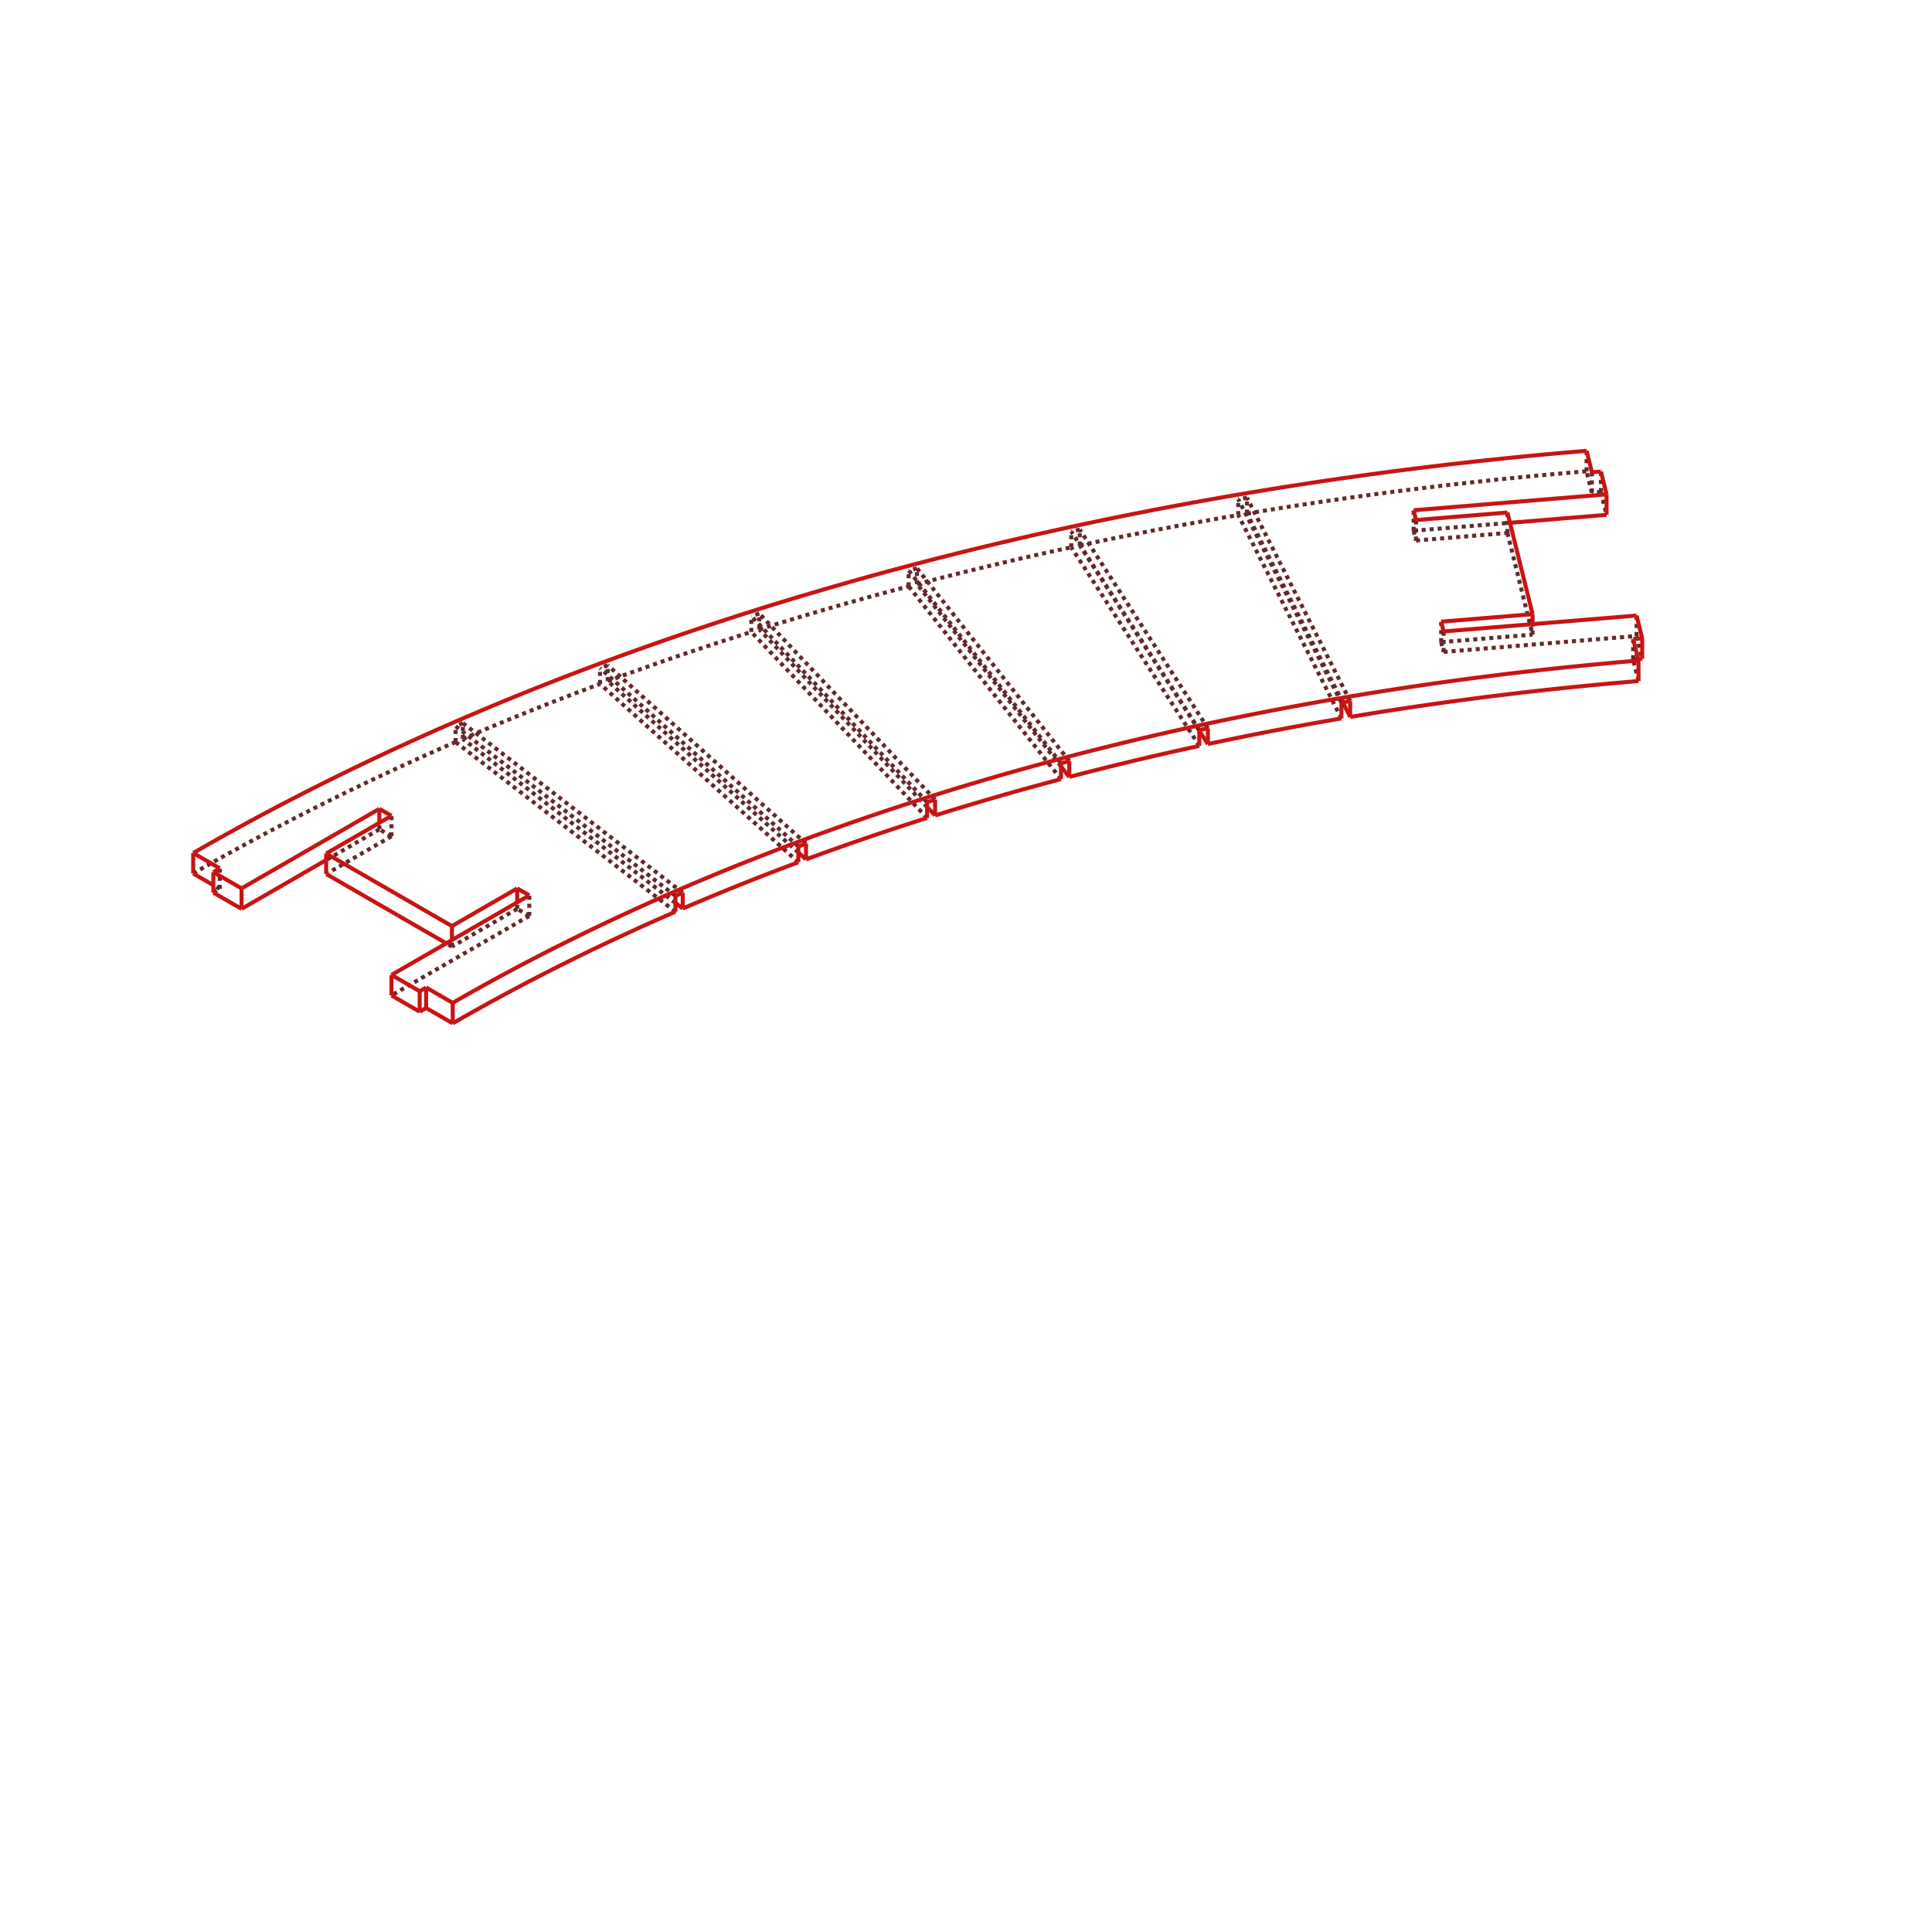
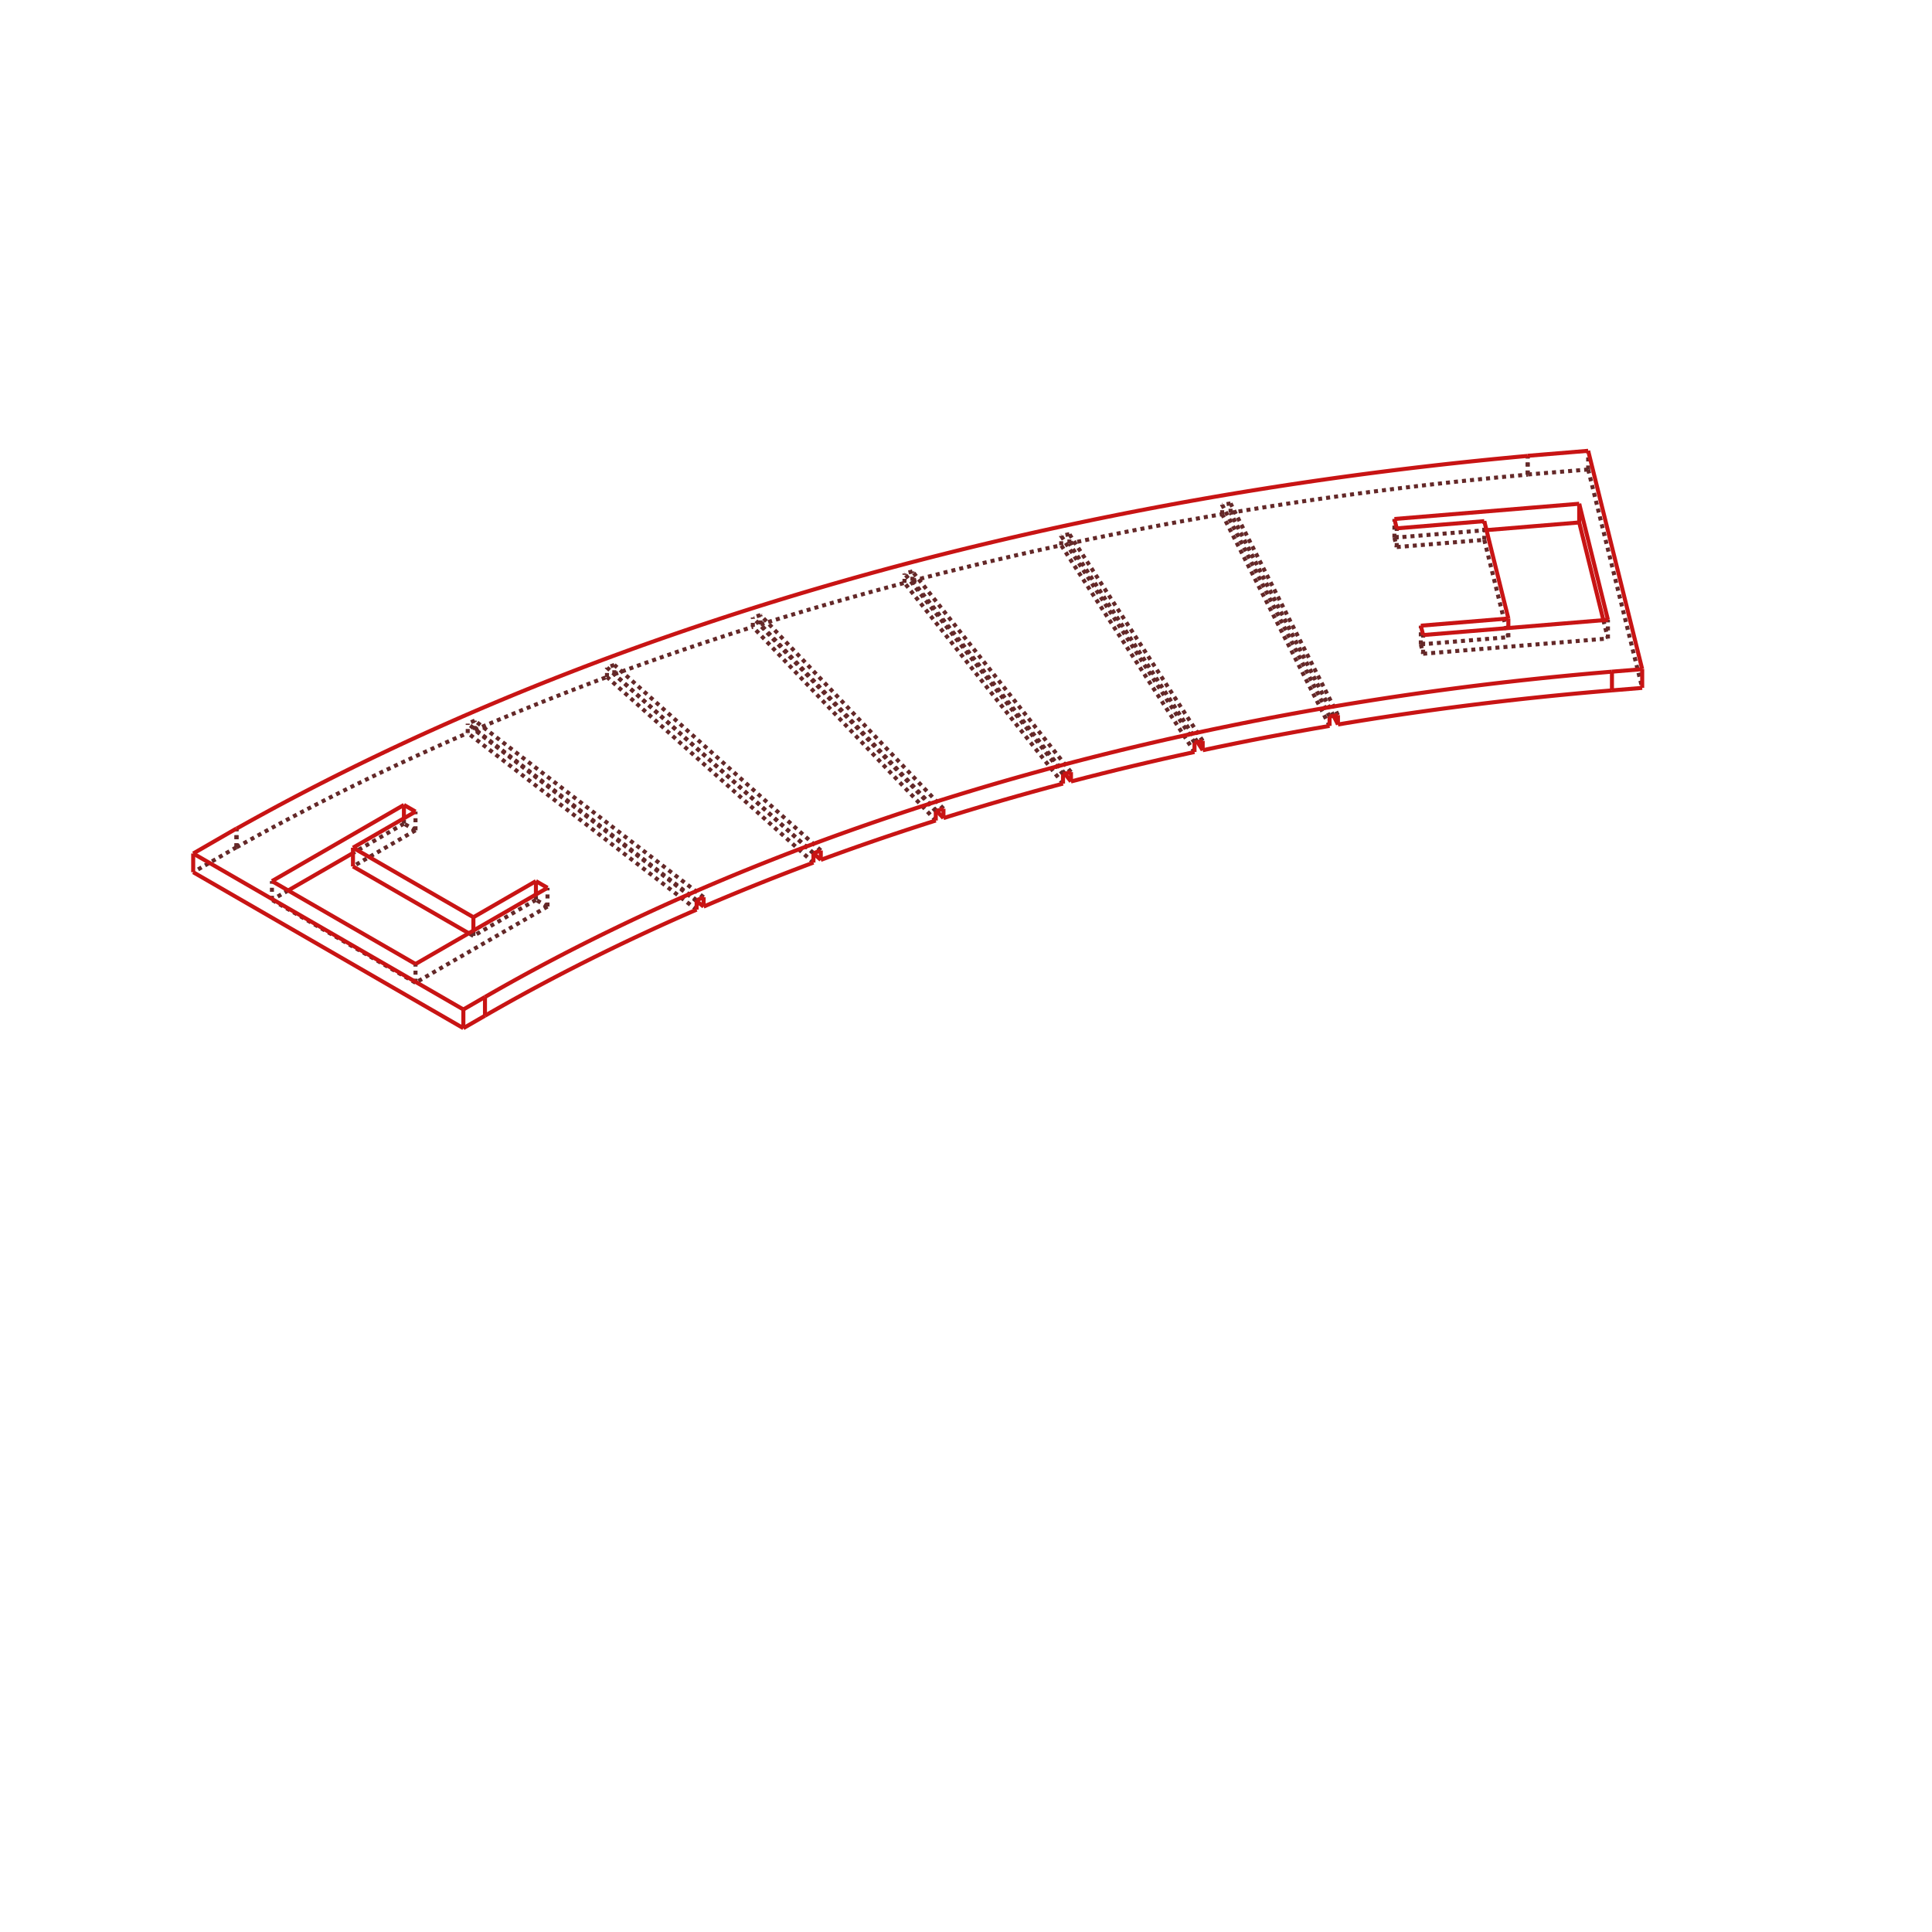
<svg xmlns="http://www.w3.org/2000/svg" width="480.0" height="480.0">
-   <g transform="scale(2.831888, -2.831888)   translate(86.89682,-63.51376)" stroke-width="0.353" fill="none">
-     <g stroke="rgb(100,40,40)" fill="none" stroke-dasharray="0.353,0.353">
-       <path d="M53.556,20.347 L54.051,18.347 " />
-       <path d="M53.556,20.347 L53.556,22.143 " />
-       <path d="M37.123,16.95 L37.123,18.747 " />
-       <path d="M37.123,16.95 L45.577,17.648 " />
-       <path d="M56.82,5.686 L56.385,5.65 " />
-       <path d="M56.851,3.764 L56.385,5.65 " />
-       <path d="M30.908,1.895 L22.506,18.457 " />
-       <path d="M22.506,18.457 L23.422,18.61 L24.339,18.76 L25.257,18.908 L26.176,19.053 L27.097,19.197 L28.018,19.337 L28.941,19.476 L29.864,19.612 L30.789,19.746 L31.714,19.877 L32.641,20.006 L33.569,20.133 L34.497,20.257 L35.427,20.379 L36.357,20.499 L37.288,20.616 L38.221,20.731 L39.154,20.844 L40.088,20.954 L41.022,21.061 L41.958,21.167 L42.894,21.27 L43.831,21.37 L44.769,21.468 L45.708,21.564 L46.647,21.658 L47.587,21.749 L48.528,21.837 L49.47,21.924 L50.412,22.007 L51.354,22.089 L52.298,22.168 " />
-       <path d="M52.764,20.282 L52.298,22.168 " />
-       <path d="M53.556,20.347 L52.764,20.282 " />
-       <path d="M37.123,16.95 L37.335,16.093 " />
-       <path d="M37.335,16.093 L45.354,16.755 " />
-       <path d="M45.354,16.755 L47.56,7.838 " />
-       <path d="M39.541,7.177 L47.56,7.838 " />
-       <path d="M39.541,7.177 L39.754,6.32 " />
-       <path d="M39.754,6.32 L56.682,7.716 " />
-       <path d="M56.682,7.716 L57.177,5.715 " />
-       <path d="M52.764,22.078 L52.764,20.282 " />
-       <path d="M56.385,7.446 L56.385,5.65 " />
-       <path d="M-40.461,-16.836 L-40.461,-15.04 " />
-       <path d="M-40.461,-16.836 L-52.552,-23.817 " />
-       <path d="M-41.521,-16.224 L-41.521,-15.652 " />
-       <path d="M-40.461,-16.836 L-41.521,-16.224 " />
-       <path d="M-41.521,-16.224 L-47.249,-19.531 " />
-       <path d="M-47.249,-19.531 L-47.249,-18.959 " />
-       <path d="M-47.249,-19.531 L-47.744,-19.245 " />
-       <path d="M-52.552,-9.855 L-58.28,-13.162 " />
-       <path d="M-52.552,-9.855 L-52.552,-8.059 " />
-       <path d="M-53.613,-9.243 L-53.613,-8.671 " />
-       <path d="M-52.552,-9.855 L-53.613,-9.243 " />
-       <path d="M-53.613,-9.243 L-58.28,-11.937 " />
-       <path d="M-68.179,-14.795 L-67.614,-14.468 " />
-       <path d="M-67.614,-14.468 L-67.614,-12.672 " />
-       <path d="M-67.614,-14.468 L-68.179,-14.142 " />
-       <path d="M52.298,22.168 L52.298,23.964 " />
-       <path d="M22.506,18.457 L22.506,19.845 " />
-       <path d="M22.506,19.845 L21.738,19.716 " />
-       <path d="M21.738,18.327 L21.738,19.716 " />
-       <path d="M7.836,15.662 L8.696,15.844 L9.557,16.025 L10.419,16.203 L11.282,16.379 L12.147,16.553 L13.013,16.725 L13.88,16.895 L14.748,17.063 L15.618,17.228 L16.489,17.392 L17.361,17.553 L18.234,17.712 L19.108,17.869 L19.984,18.024 L20.86,18.177 L21.738,18.327 " />
-       <path d="M7.836,15.662 L7.836,17.05 " />
-       <path d="M7.836,17.05 L7.087,16.889 " />
-       <path d="M7.087,15.501 L7.087,16.889 " />
-       <path d="M-6.45,12.269 L-5.615,12.486 L-4.779,12.702 L-3.941,12.915 L-3.102,13.126 L-2.261,13.336 L-1.418,13.543 L-0.574,13.748 L0.271,13.951 L1.118,14.152 L1.966,14.351 L2.816,14.548 L3.667,14.743 L4.52,14.935 L5.374,15.126 L6.23,15.314 L7.087,15.501 " />
-       <path d="M-6.45,12.269 L-6.45,13.657 " />
-       <path d="M-6.45,13.657 L-7.178,13.465 " />
-       <path d="M-7.178,12.077 L-7.178,13.465 " />
-       <path d="M-20.28,8.295 L-19.474,8.546 L-18.666,8.795 L-17.857,9.043 L-17.046,9.288 L-16.233,9.532 L-15.419,9.773 L-14.602,10.013 L-13.784,10.25 L-12.964,10.485 L-12.143,10.719 L-11.319,10.95 L-10.494,11.18 L-9.668,11.407 L-8.839,11.632 L-8.009,11.856 L-7.178,12.077 " />
-       <path d="M-20.28,8.295 L-20.28,9.683 " />
-       <path d="M-20.28,9.683 L-20.982,9.462 " />
-       <path d="M-20.982,8.074 L-20.982,9.462 " />
-       <path d="M-33.582,3.761 L-32.81,4.045 L-32.035,4.327 L-31.259,4.607 L-30.48,4.885 L-29.699,5.161 L-28.917,5.436 L-28.132,5.708 L-27.345,5.979 L-26.557,6.247 L-25.766,6.514 L-24.973,6.779 L-24.179,7.042 L-23.383,7.303 L-22.584,7.562 L-21.784,7.819 L-20.982,8.074 " />
-       <path d="M-33.582,3.761 L-33.582,5.149 " />
-       <path d="M-33.582,5.149 L-34.255,4.899 " />
-       <path d="M-34.255,3.511 L-34.255,4.899 " />
-       <path d="M-46.29,-1.311 L-45.555,-0.995 L-44.817,-0.682 L-44.077,-0.371 L-43.335,-0.061 L-42.59,0.247 L-41.844,0.553 L-41.095,0.857 L-40.343,1.159 L-39.59,1.46 L-38.834,1.758 L-38.077,2.055 L-37.317,2.35 L-36.555,2.643 L-35.79,2.934 L-35.024,3.224 L-34.255,3.511 " />
-       <path d="M-46.29,-1.311 L-46.29,0.078 " />
-       <path d="M-46.29,0.078 L-46.93,-0.199 " />
-       <path d="M-46.93,-1.587 L-46.93,-0.199 " />
-       <path d="M-69.947,-13.121 L-69.272,-12.733 L-68.593,-12.346 L-67.912,-11.961 L-67.227,-11.578 L-66.54,-11.197 L-65.85,-10.817 L-65.157,-10.44 L-64.461,-10.064 L-63.762,-9.689 L-63.06,-9.317 L-62.356,-8.946 L-61.649,-8.577 L-60.938,-8.21 L-60.226,-7.845 L-59.51,-7.481 L-58.791,-7.12 L-58.07,-6.76 L-57.346,-6.402 L-56.619,-6.046 L-55.89,-5.691 L-55.158,-5.339 L-54.423,-4.988 L-53.686,-4.64 L-52.945,-4.293 L-52.203,-3.948 L-51.457,-3.605 L-50.709,-3.264 L-49.959,-2.925 L-49.205,-2.588 L-48.45,-2.252 L-47.691,-1.919 L-46.93,-1.587 " />
-       <path d="M37.335,16.093 L37.335,17.889 " />
-       <path d="M45.354,16.755 L45.354,18.551 " />
-       <path d="M47.56,7.838 L47.56,8.76 " />
-       <path d="M39.541,7.177 L39.541,8.973 " />
-       <path d="M39.754,6.32 L39.754,8.116 " />
-       <path d="M56.682,7.716 L56.682,9.512 " />
-       <path d="M31.556,2.004 L22.506,19.845 " />
-       <path d="M-27.639,-16.472 L-46.93,-1.587 " />
-       <path d="M-27.639,-15.084 L-46.93,-0.199 " />
-       <path d="M-26.998,-14.807 L-46.29,0.078 " />
-       <path d="M-27.639,-15.701 L-46.29,-1.311 " />
-       <path d="M-16.855,-12.131 L-34.255,3.511 " />
-       <path d="M-16.855,-10.743 L-34.255,4.899 " />
-       <path d="M-16.182,-10.494 L-33.582,5.149 " />
-       <path d="M-16.855,-11.277 L-33.582,3.761 " />
-       <path d="M-5.561,-8.247 L-20.982,8.074 " />
-       <path d="M-5.561,-6.859 L-20.982,9.462 " />
-       <path d="M-4.859,-6.637 L-20.28,9.683 " />
-       <path d="M-5.561,-7.282 L-20.28,8.295 " />
-       <path d="M6.184,-4.838 L-7.178,12.077 " />
-       <path d="M6.184,-3.45 L-7.178,13.465 " />
-       <path d="M6.912,-3.258 L-6.45,13.657 " />
-       <path d="M6.184,-3.725 L-6.45,12.269 " />
-       <path d="M18.321,-1.922 L7.087,15.501 " />
-       <path d="M18.321,-0.534 L7.087,16.889 " />
-       <path d="M19.071,-0.372 L7.836,17.05 " />
-       <path d="M18.321,-0.598 L7.836,15.662 " />
-       <path d="M30.788,0.486 L21.738,18.327 " />
-       <path d="M30.788,1.874 L21.738,19.716 " />
+   <g transform="scale(2.712108, -2.712108)   translate(91.49208,-66.31375)" stroke-width="0.369" fill="none">
+     <g stroke="rgb(100,40,40)" fill="none" stroke-dasharray="0.369,0.369">
+       <path d="M53.995,23.303 L53.995,25.017 " />
+       <path d="M53.995,23.303 L58.944,3.299 " />
+       <path d="M53.995,23.303 L48.451,22.846 " />
+       <path d="M48.451,22.846 L48.451,24.55 " />
+       <path d="M30.672,0.736 L21.236,19.339 " />
+       <path d="M48.451,22.846 L48.454,22.835 " />
+       <path d="M21.236,19.339 L22.073,19.479 L22.912,19.616 L23.752,19.752 L24.592,19.886 L25.434,20.018 L26.276,20.148 L27.12,20.276 L27.964,20.402 L28.809,20.526 L29.655,20.648 L30.501,20.768 L31.349,20.886 L32.197,21.002 L33.047,21.117 L33.897,21.229 L34.747,21.339 L35.599,21.448 L36.451,21.554 L37.304,21.658 L38.158,21.761 L39.012,21.861 L39.867,21.96 L40.723,22.056 L41.58,22.151 L42.437,22.243 L43.295,22.334 L44.153,22.422 L45.012,22.509 L45.871,22.593 L46.732,22.676 L47.592,22.757 L48.454,22.835 " />
+       <path d="M36.246,17.057 L44.681,17.752 " />
+       <path d="M36.246,17.057 L36.458,16.199 " />
+       <path d="M36.458,16.199 L44.477,16.861 " />
+       <path d="M44.477,16.861 L46.683,7.945 " />
+       <path d="M38.665,7.283 L46.683,7.945 " />
+       <path d="M38.665,7.283 L38.877,6.426 " />
+       <path d="M38.877,6.426 L55.805,7.822 " />
+       <path d="M55.389,9.502 L55.805,7.822 " />
+       <path d="M48.454,22.835 L48.454,24.55 " />
+       <path d="M-69.821,-11.308 L-69.821,-9.593 " />
+       <path d="M21.236,19.339 L21.236,20.196 " />
+       <path d="M21.236,20.196 L20.468,20.067 " />
+       <path d="M20.468,19.209 L20.468,20.067 " />
+       <path d="M6.471,16.526 L7.336,16.709 L8.203,16.891 L9.071,17.07 L9.94,17.248 L10.811,17.423 L11.683,17.596 L12.556,17.767 L13.43,17.936 L14.306,18.103 L15.182,18.267 L16.06,18.43 L16.94,18.59 L17.82,18.748 L18.701,18.904 L19.584,19.058 L20.468,19.209 " />
+       <path d="M6.471,16.526 L6.471,17.383 " />
+       <path d="M6.471,17.383 L5.721,17.222 " />
+       <path d="M5.721,16.364 L5.721,17.222 " />
+       <path d="M-7.907,13.11 L-7.067,13.329 L-6.225,13.546 L-5.382,13.761 L-4.537,13.974 L-3.69,14.184 L-2.842,14.393 L-1.992,14.6 L-1.141,14.804 L-0.288,15.006 L0.566,15.207 L1.422,15.405 L2.279,15.601 L3.137,15.795 L3.997,15.987 L4.859,16.177 L5.721,16.364 " />
+       <path d="M-7.907,13.11 L-7.907,13.968 " />
+       <path d="M-7.907,13.968 L-8.635,13.776 " />
+       <path d="M-8.635,12.919 L-8.635,13.776 " />
+       <path d="M-21.827,9.111 L-21.016,9.364 L-20.203,9.615 L-19.388,9.864 L-18.571,10.111 L-17.753,10.356 L-16.933,10.599 L-16.111,10.84 L-15.287,11.079 L-14.462,11.316 L-13.634,11.551 L-12.805,11.784 L-11.975,12.015 L-11.142,12.244 L-10.308,12.471 L-9.473,12.696 L-8.635,12.919 " />
+       <path d="M-21.827,9.111 L-21.827,9.968 " />
+       <path d="M-21.827,9.968 L-22.529,9.747 " />
+       <path d="M-22.529,8.889 L-22.529,9.747 " />
+       <path d="M-35.216,4.547 L-34.438,4.833 L-33.658,5.117 L-32.876,5.399 L-32.092,5.679 L-31.306,5.957 L-30.518,6.233 L-29.728,6.508 L-28.936,6.78 L-28.142,7.051 L-27.346,7.319 L-26.548,7.586 L-25.748,7.85 L-24.946,8.113 L-24.142,8.374 L-23.337,8.633 L-22.529,8.889 " />
+       <path d="M-35.216,4.547 L-35.216,5.404 " />
+       <path d="M-35.216,5.404 L-35.889,5.155 " />
+       <path d="M-35.889,4.297 L-35.889,5.155 " />
+       <path d="M-48.006,-0.557 L-47.265,-0.24 L-46.522,0.075 L-45.778,0.389 L-45.03,0.701 L-44.281,1.011 L-43.529,1.319 L-42.775,1.625 L-42.018,1.929 L-41.26,2.232 L-40.499,2.533 L-39.736,2.831 L-38.971,3.128 L-38.204,3.423 L-37.434,3.717 L-36.662,4.008 L-35.889,4.297 " />
+       <path d="M-48.006,-0.557 L-48.006,0.3 " />
+       <path d="M-48.006,0.3 L-48.646,0.023 " />
+       <path d="M-48.646,-0.834 L-48.646,0.023 " />
+       <path d="M-69.821,-11.308 L-69.195,-10.957 L-68.567,-10.608 L-67.937,-10.26 L-67.304,-9.914 L-66.669,-9.569 L-66.031,-9.226 L-65.391,-8.884 L-64.748,-8.544 L-64.103,-8.205 L-63.456,-7.867 L-62.807,-7.531 L-62.155,-7.197 L-61.501,-6.864 L-60.844,-6.533 L-60.186,-6.203 L-59.525,-5.875 L-58.861,-5.548 L-58.196,-5.223 L-57.528,-4.899 L-56.858,-4.577 L-56.186,-4.256 L-55.511,-3.937 L-54.834,-3.62 L-54.155,-3.304 L-53.474,-2.99 L-52.791,-2.677 L-52.105,-2.366 L-51.418,-2.056 L-50.728,-1.748 L-50.036,-1.442 L-49.342,-1.137 L-48.646,-0.834 " />
+       <path d="M-69.834,-11.3 L-69.834,-9.586 " />
+       <path d="M-69.834,-11.3 L-73.794,-13.587 " />
+       <path d="M-69.821,-11.308 L-69.834,-11.3 " />
+       <path d="M36.246,17.057 L36.246,18.771 " />
+       <path d="M36.458,16.199 L36.458,17.914 " />
+       <path d="M44.477,16.861 L44.477,18.575 " />
+       <path d="M46.683,7.945 L46.683,8.784 " />
+       <path d="M38.665,7.283 L38.665,8.998 " />
+       <path d="M38.877,6.426 L38.877,8.14 " />
+       <path d="M55.805,7.822 L55.805,9.537 " />
+       <path d="M-54.49,-9.137 L-54.49,-8.647 " />
+       <path d="M-53.429,-9.749 L-54.49,-9.137 " />
+       <path d="M-53.429,-9.749 L-53.429,-8.034 " />
+       <path d="M-53.429,-9.749 L-59.157,-13.056 " />
+       <path d="M-66.581,-16.118 L-66.581,-14.403 " />
+       <path d="M-54.49,-9.137 L-59.157,-11.831 " />
+       <path d="M-65.096,-15.26 L-66.581,-16.118 " />
+       <path d="M-48.126,-19.424 L-48.126,-18.935 " />
+       <path d="M-48.126,-19.424 L-48.55,-19.18 " />
+       <path d="M-53.429,-23.711 L-53.429,-21.996 " />
+       <path d="M-53.429,-23.711 L-66.581,-16.118 " />
+       <path d="M-42.398,-16.118 L-48.126,-19.424 " />
+       <path d="M-42.398,-16.118 L-42.398,-15.628 " />
+       <path d="M-41.337,-16.73 L-41.337,-15.015 " />
+       <path d="M-41.337,-16.73 L-53.429,-23.711 " />
+       <path d="M-41.337,-16.73 L-42.398,-16.118 " />
+       <path d="M31.073,0.804 L21.236,20.196 " />
+       <path d="M-27.677,-17.013 L-48.646,-0.834 " />
+       <path d="M-27.677,-16.156 L-48.646,0.023 " />
+       <path d="M-27.036,-15.879 L-48.006,0.3 " />
+       <path d="M-27.677,-16.242 L-48.006,-0.557 " />
+       <path d="M-16.975,-12.705 L-35.889,4.297 " />
+       <path d="M-16.975,-11.848 L-35.889,5.155 " />
+       <path d="M-16.302,-11.598 L-35.216,5.404 " />
+       <path d="M-16.975,-11.851 L-35.216,4.547 " />
+       <path d="M-5.768,-8.85 L-22.529,8.889 " />
+       <path d="M-5.768,-7.993 L-22.529,9.747 " />
+       <path d="M-5.065,-7.772 L-21.827,9.968 " />
+       <path d="M-5.69,-7.968 L-21.827,9.111 " />
+       <path d="M5.888,-5.467 L-8.635,12.919 " />
+       <path d="M5.888,-4.61 L-8.635,13.776 " />
+       <path d="M6.616,-4.418 L-7.907,13.968 " />
+       <path d="M6.055,-4.565 L-7.907,13.11 " />
+       <path d="M17.933,-2.573 L5.721,16.364 " />
+       <path d="M17.933,-1.716 L5.721,17.222 " />
+       <path d="M18.683,-1.555 L6.471,17.383 " />
+       <path d="M18.197,-1.659 L6.471,16.526 " />
+       <path d="M30.305,-0.183 L20.468,19.209 " />
+       <path d="M30.305,0.674 L20.468,20.067 " />
    </g>
    <g stroke="rgb(200,20,20)" fill="none">
-       <path d="M53.556,22.143 L54.051,20.143 " />
-       <path d="M54.051,18.347 L54.051,20.143 " />
-       <path d="M57.177,7.512 L56.385,7.446 " />
-       <path d="M56.385,7.446 L56.851,5.56 " />
-       <path d="M-47.178,-24.47 L-46.523,-24.094 L-45.864,-23.719 L-45.202,-23.347 L-44.537,-22.976 L-43.869,-22.607 L-43.197,-22.24 L-42.522,-21.875 L-41.844,-21.512 L-41.163,-21.151 L-40.479,-20.792 L-39.792,-20.435 L-39.101,-20.08 L-38.408,-19.727 L-37.711,-19.377 L-37.012,-19.028 L-36.309,-18.681 L-35.603,-18.336 L-34.895,-17.993 L-34.183,-17.652 L-33.469,-17.314 L-32.751,-16.977 L-32.031,-16.642 L-31.307,-16.31 L-30.581,-15.98 L-29.852,-15.651 L-29.12,-15.325 L-28.385,-15.001 L-27.648,-14.68 L-26.907,-14.36 L-26.164,-14.042 L-25.418,-13.727 L-24.669,-13.414 L-23.918,-13.103 L-23.164,-12.794 L-22.407,-12.487 L-21.648,-12.183 L-20.886,-11.881 L-20.121,-11.581 L-19.354,-11.283 L-18.584,-10.987 L-17.812,-10.694 L-17.037,-10.403 L-16.259,-10.114 L-15.479,-9.828 L-14.697,-9.543 L-13.912,-9.261 L-13.124,-8.982 L-12.334,-8.704 L-11.542,-8.429 L-10.748,-8.156 L-9.951,-7.886 L-9.151,-7.617 L-8.35,-7.351 L-7.546,-7.088 L-6.739,-6.827 L-5.931,-6.568 L-5.12,-6.311 L-4.307,-6.057 L-3.492,-5.805 L-2.675,-5.556 L-1.855,-5.309 L-1.033,-5.064 L-0.21,-4.822 L0.616,-4.582 L1.444,-4.344 L2.274,-4.109 L3.106,-3.876 L3.94,-3.646 L4.776,-3.418 L5.614,-3.193 L6.454,-2.97 L7.296,-2.749 L8.14,-2.531 L8.986,-2.316 L9.833,-2.102 L10.683,-1.892 L11.534,-1.683 L12.387,-1.478 L13.242,-1.274 L14.099,-1.073 L14.957,-0.875 L15.817,-0.679 L16.679,-0.486 L17.542,-0.295 L18.407,-0.107 L19.274,0.079 L20.142,0.262 L21.012,0.443 L21.884,0.621 L22.757,0.797 L23.631,0.97 L24.507,1.141 L25.385,1.309 L26.264,1.475 L27.144,1.638 L28.026,1.798 L28.909,1.956 L29.793,2.111 L30.679,2.264 L31.567,2.414 L32.455,2.562 L33.345,2.707 L34.236,2.849 L35.128,2.989 L36.021,3.126 L36.916,3.261 L37.812,3.393 L38.709,3.522 L39.607,3.649 L40.506,3.773 L41.406,3.895 L42.307,4.014 L43.21,4.13 L44.113,4.244 L45.017,4.355 L45.923,4.464 L46.829,4.57 L47.736,4.673 L48.644,4.774 L49.552,4.872 L50.462,4.967 L51.373,5.06 L52.284,5.15 L53.196,5.237 L54.109,5.322 L55.022,5.404 L55.936,5.484 L56.851,5.56 " />
-       <path d="M-49.512,-23.123 L-47.178,-24.47 " />
-       <path d="M-50.077,-23.45 L-49.512,-23.123 " />
-       <path d="M-50.077,-23.45 L-52.552,-22.021 " />
-       <path d="M-40.461,-15.04 L-52.552,-22.021 " />
-       <path d="M-40.461,-15.04 L-41.521,-14.427 " />
-       <path d="M-41.521,-14.427 L-47.249,-17.734 " />
-       <path d="M-47.249,-17.734 L-58.28,-11.366 " />
-       <path d="M-52.552,-8.059 L-58.28,-11.366 " />
-       <path d="M-52.552,-8.059 L-53.613,-7.446 " />
-       <path d="M-53.613,-7.446 L-65.704,-14.427 " />
-       <path d="M-65.704,-14.427 L-68.179,-12.999 " />
-       <path d="M-68.179,-12.999 L-67.614,-12.672 " />
-       <path d="M-69.947,-11.325 L-67.614,-12.672 " />
-       <path d="M-69.947,-11.325 L-69.177,-10.882 L-68.403,-10.442 L-67.625,-10.004 L-66.843,-9.569 L-66.058,-9.135 L-65.269,-8.704 L-64.476,-8.275 L-63.679,-7.849 L-62.879,-7.425 L-62.075,-7.003 L-61.267,-6.583 L-60.456,-6.166 L-59.641,-5.751 L-58.823,-5.339 L-58.001,-4.929 L-57.175,-4.521 L-56.346,-4.116 L-55.513,-3.713 L-54.677,-3.313 L-53.837,-2.915 L-52.994,-2.519 L-52.147,-2.126 L-51.297,-1.736 L-50.444,-1.347 L-49.587,-0.962 L-48.727,-0.579 L-47.863,-0.198 L-46.997,0.18 L-46.127,0.556 L-45.253,0.929 L-44.377,1.3 L-43.497,1.668 L-42.614,2.033 L-41.728,2.396 L-40.839,2.756 L-39.946,3.114 L-39.051,3.469 L-38.152,3.822 L-37.251,4.172 L-36.346,4.519 L-35.438,4.864 L-34.528,5.206 L-33.614,5.545 L-32.698,5.882 L-31.778,6.216 L-30.856,6.547 L-29.93,6.876 L-29.002,7.202 L-28.071,7.525 L-27.138,7.846 L-26.201,8.164 L-25.262,8.479 L-24.32,8.792 L-23.375,9.101 L-22.428,9.408 L-21.478,9.713 L-20.525,10.014 L-19.57,10.313 L-18.612,10.609 L-17.651,10.902 L-16.688,11.192 L-15.723,11.48 L-14.755,11.764 L-13.784,12.046 L-12.811,12.325 L-11.836,12.602 L-10.858,12.875 L-9.878,13.146 L-8.895,13.413 L-7.911,13.678 L-6.924,13.94 L-5.934,14.2 L-4.943,14.456 L-3.949,14.709 L-2.953,14.96 L-1.955,15.207 L-0.954,15.452 L0.048,15.694 L1.052,15.933 L2.059,16.169 L3.068,16.402 L4.078,16.632 L5.091,16.859 L6.106,17.083 L7.122,17.305 L8.141,17.523 L9.161,17.738 L10.183,17.951 L11.207,18.16 L12.233,18.367 L13.261,18.57 L14.29,18.771 L15.321,18.968 L16.354,19.163 L17.389,19.354 L18.425,19.543 L19.463,19.729 L20.502,19.911 L21.543,20.09 L22.585,20.267 L23.63,20.44 L24.675,20.611 L25.722,20.778 L26.771,20.942 L27.82,21.104 L28.872,21.262 L29.924,21.417 L30.978,21.569 L32.034,21.718 L33.09,21.864 L34.148,22.007 L35.207,22.147 L36.267,22.284 L37.329,22.418 L38.391,22.548 L39.455,22.676 L40.52,22.8 L41.586,22.921 L42.653,23.04 L43.721,23.155 L44.79,23.267 L45.86,23.376 L46.93,23.482 L48.002,23.584 L49.075,23.684 L50.148,23.781 L51.223,23.874 L52.298,23.964 " />
-       <path d="M52.298,23.964 L52.764,22.078 " />
-       <path d="M53.556,22.143 L52.764,22.078 " />
-       <path d="M37.123,18.747 L54.051,20.143 " />
-       <path d="M37.123,18.747 L37.335,17.889 " />
-       <path d="M37.335,17.889 L45.354,18.551 " />
-       <path d="M45.354,18.551 L47.56,9.635 " />
-       <path d="M39.541,8.973 L47.56,9.635 " />
-       <path d="M39.541,8.973 L39.754,8.116 " />
-       <path d="M39.754,8.116 L56.682,9.512 " />
-       <path d="M56.682,9.512 L57.177,7.512 " />
-       <path d="M45.577,17.648 L54.051,18.347 " />
-       <path d="M57.177,5.715 L56.82,5.686 " />
-       <path d="M31.556,0.616 L32.334,0.745 L33.112,0.873 L33.892,0.998 L34.673,1.122 L35.454,1.243 L36.236,1.362 L37.02,1.48 L37.804,1.595 L38.589,1.709 L39.375,1.82 L40.162,1.93 L40.949,2.037 L41.738,2.143 L42.527,2.246 L43.317,2.348 L44.108,2.447 L44.899,2.545 L45.691,2.64 L46.484,2.734 L47.278,2.825 L48.072,2.914 L48.867,3.002 L49.663,3.087 L50.459,3.17 L51.256,3.252 L52.054,3.331 L52.852,3.408 L53.651,3.483 L54.45,3.557 L55.25,3.628 L56.05,3.697 L56.851,3.764 " />
-       <path d="M31.556,0.616 L30.908,1.895 " />
-       <path d="M57.177,5.715 L57.177,7.512 " />
-       <path d="M56.851,5.56 L56.851,3.764 " />
-       <path d="M-47.178,-24.47 L-47.178,-26.267 " />
-       <path d="M-47.178,-26.267 L-46.605,-25.937 L-46.029,-25.609 L-45.45,-25.282 L-44.869,-24.957 L-44.286,-24.633 L-43.7,-24.311 L-43.111,-23.99 L-42.52,-23.671 L-41.927,-23.353 L-41.331,-23.036 L-40.733,-22.722 L-40.133,-22.408 L-39.53,-22.097 L-38.925,-21.787 L-38.317,-21.478 L-37.707,-21.171 L-37.095,-20.865 L-36.48,-20.561 L-35.863,-20.259 L-35.244,-19.958 L-34.623,-19.659 L-33.999,-19.361 L-33.373,-19.065 L-32.745,-18.77 L-32.114,-18.477 L-31.481,-18.186 L-30.846,-17.896 L-30.209,-17.608 L-29.57,-17.322 L-28.928,-17.037 L-28.285,-16.754 L-27.639,-16.472 " />
-       <path d="M-27.639,-15.084 L-27.639,-16.472 " />
-       <path d="M-27.639,-15.084 L-26.998,-14.807 " />
-       <path d="M-26.998,-14.807 L-26.998,-16.195 " />
-       <path d="M-26.998,-16.195 L-26.378,-15.93 L-25.757,-15.666 L-25.133,-15.404 L-24.507,-15.143 L-23.88,-14.883 L-23.25,-14.625 L-22.619,-14.369 L-21.986,-14.114 L-21.351,-13.861 L-20.714,-13.609 L-20.075,-13.359 L-19.435,-13.11 L-18.792,-12.863 L-18.148,-12.618 L-17.502,-12.374 L-16.855,-12.131 " />
-       <path d="M-16.855,-10.743 L-16.855,-12.131 " />
-       <path d="M-16.855,-10.743 L-16.182,-10.494 " />
-       <path d="M-16.182,-10.494 L-16.182,-11.882 " />
-       <path d="M-16.182,-11.882 L-15.531,-11.643 L-14.878,-11.405 L-14.223,-11.169 L-13.567,-10.935 L-12.909,-10.702 L-12.249,-10.47 L-11.587,-10.241 L-10.924,-10.013 L-10.26,-9.786 L-9.593,-9.562 L-8.925,-9.338 L-8.256,-9.117 L-7.584,-8.897 L-6.912,-8.678 L-6.237,-8.462 L-5.561,-8.247 " />
-       <path d="M-5.561,-6.859 L-5.561,-8.247 " />
-       <path d="M-5.561,-6.859 L-4.859,-6.637 " />
-       <path d="M-4.859,-6.637 L-4.859,-8.025 " />
-       <path d="M-4.859,-8.025 L-4.18,-7.814 L-3.499,-7.604 L-2.817,-7.395 L-2.133,-7.188 L-1.448,-6.983 L-0.762,-6.78 L-0.073,-6.578 L0.616,-6.378 L1.307,-6.18 L2,-5.983 L2.694,-5.788 L3.389,-5.594 L4.784,-5.213 L6.184,-4.838 " />
-       <path d="M6.184,-3.45 L6.184,-4.838 " />
-       <path d="M6.184,-3.45 L6.912,-3.258 " />
-       <path d="M6.912,-3.258 L6.912,-4.646 " />
-       <path d="M6.912,-4.646 L8.32,-4.281 L9.734,-3.923 L11.153,-3.573 L12.577,-3.229 L14.006,-2.891 L15.44,-2.561 L16.878,-2.238 L18.321,-1.922 " />
-       <path d="M18.321,-0.534 L18.321,-1.922 " />
-       <path d="M18.321,-0.534 L19.071,-0.372 " />
-       <path d="M19.071,-0.372 L19.071,-1.761 " />
-       <path d="M19.071,-1.761 L20.521,-1.455 L21.975,-1.156 L23.434,-0.865 L24.897,-0.58 L26.364,-0.303 L27.835,-0.033 L29.31,0.23 L30.788,0.486 " />
-       <path d="M30.788,1.874 L30.788,0.486 " />
-       <path d="M30.788,1.874 L31.556,2.004 " />
-       <path d="M31.556,2.004 L31.556,0.616 " />
-       <path d="M-49.512,-24.919 L-49.512,-23.123 " />
-       <path d="M-47.178,-26.267 L-49.512,-24.919 " />
-       <path d="M-50.077,-25.246 L-49.512,-24.919 " />
-       <path d="M-50.077,-25.246 L-50.077,-23.45 " />
-       <path d="M-52.552,-23.817 L-52.552,-22.021 " />
-       <path d="M-50.077,-25.246 L-52.552,-23.817 " />
-       <path d="M-41.521,-15.652 L-41.521,-14.427 " />
-       <path d="M-47.249,-18.959 L-47.249,-17.734 " />
-       <path d="M-58.28,-13.162 L-58.28,-11.366 " />
-       <path d="M-47.744,-19.245 L-58.28,-13.162 " />
-       <path d="M-53.613,-8.671 L-53.613,-7.446 " />
-       <path d="M-65.704,-16.224 L-65.704,-14.427 " />
-       <path d="M-58.28,-11.937 L-65.704,-16.224 " />
-       <path d="M-68.179,-14.795 L-68.179,-12.999 " />
-       <path d="M-65.704,-16.224 L-68.179,-14.795 " />
-       <path d="M-69.947,-13.121 L-69.947,-11.325 " />
-       <path d="M-68.179,-14.142 L-69.947,-13.121 " />
-       <path d="M47.56,8.76 L47.56,9.635 " />
-       <path d="M-26.998,-16.195 L-27.639,-15.701 " />
-       <path d="M-16.182,-11.882 L-16.855,-11.277 " />
-       <path d="M-4.859,-8.025 L-5.561,-7.282 " />
-       <path d="M6.912,-4.646 L6.184,-3.725 " />
-       <path d="M19.071,-1.761 L18.321,-0.598 " />
+       <path d="M53.995,25.017 L58.944,5.013 " />
+       <path d="M58.944,3.299 L58.944,5.013 " />
+       <path d="M48.451,24.56 L53.995,25.017 " />
+       <path d="M48.451,24.55 L48.451,24.56 " />
+       <path d="M58.944,5.013 L56.173,4.785 " />
+       <path d="M-47.065,-25.017 L-46.415,-24.644 L-45.761,-24.272 L-45.104,-23.902 L-44.444,-23.534 L-43.781,-23.168 L-43.114,-22.804 L-42.445,-22.442 L-41.772,-22.082 L-41.096,-21.724 L-40.417,-21.368 L-39.735,-21.013 L-39.05,-20.661 L-38.362,-20.311 L-37.67,-19.962 L-36.976,-19.616 L-36.279,-19.272 L-35.578,-18.93 L-34.875,-18.589 L-34.169,-18.251 L-33.46,-17.915 L-32.748,-17.581 L-32.033,-17.249 L-31.315,-16.919 L-30.594,-16.591 L-29.871,-16.266 L-29.144,-15.942 L-28.415,-15.621 L-27.683,-15.301 L-26.948,-14.984 L-26.211,-14.669 L-25.471,-14.356 L-24.728,-14.045 L-23.982,-13.736 L-23.234,-13.43 L-22.483,-13.126 L-21.729,-12.824 L-20.973,-12.524 L-20.214,-12.226 L-19.453,-11.93 L-18.689,-11.637 L-17.922,-11.346 L-17.153,-11.057 L-16.381,-10.77 L-15.607,-10.486 L-14.831,-10.204 L-14.052,-9.924 L-13.27,-9.646 L-12.487,-9.371 L-11.7,-9.098 L-10.912,-8.827 L-10.121,-8.559 L-9.328,-8.293 L-8.532,-8.029 L-7.734,-7.767 L-6.934,-7.508 L-6.132,-7.251 L-5.327,-6.996 L-4.52,-6.744 L-3.711,-6.494 L-2.9,-6.247 L-2.087,-6.002 L-1.272,-5.759 L-0.454,-5.518 L0.365,-5.28 L1.187,-5.044 L2.011,-4.811 L2.837,-4.58 L3.664,-4.352 L4.494,-4.126 L5.326,-3.902 L6.159,-3.681 L6.995,-3.462 L7.832,-3.245 L8.671,-3.031 L9.513,-2.82 L10.356,-2.611 L11.2,-2.404 L12.047,-2.2 L12.895,-1.998 L13.745,-1.799 L14.597,-1.602 L15.451,-1.407 L16.306,-1.216 L17.163,-1.026 L18.021,-0.839 L18.881,-0.655 L19.743,-0.473 L20.606,-0.294 L21.471,-0.117 L22.337,0.058 L23.205,0.23 L24.075,0.399 L24.945,0.566 L25.818,0.73 L26.691,0.892 L27.566,1.051 L28.443,1.208 L29.321,1.362 L30.2,1.513 L31.08,1.662 L31.962,1.809 L32.845,1.953 L33.729,2.094 L34.615,2.233 L35.501,2.369 L36.389,2.503 L37.278,2.634 L38.168,2.762 L39.059,2.888 L39.952,3.011 L40.845,3.132 L41.739,3.25 L42.635,3.366 L43.531,3.479 L44.429,3.589 L45.327,3.697 L46.226,3.802 L47.126,3.904 L48.027,4.004 L48.929,4.101 L49.832,4.196 L50.736,4.288 L51.64,4.377 L52.545,4.464 L53.451,4.548 L54.357,4.63 L55.265,4.708 L56.173,4.785 " />
+       <path d="M-49.045,-26.161 L-47.065,-25.017 " />
+       <path d="M48.451,24.56 L48.454,24.55 " />
+       <path d="M-49.045,-26.161 L-73.794,-11.872 " />
+       <path d="M-69.821,-9.593 L-69.068,-9.171 L-68.311,-8.751 L-67.55,-8.334 L-66.786,-7.918 L-66.019,-7.504 L-65.248,-7.093 L-64.473,-6.684 L-63.696,-6.277 L-62.914,-5.872 L-62.13,-5.47 L-61.342,-5.069 L-60.551,-4.671 L-59.756,-4.275 L-58.958,-3.881 L-58.157,-3.489 L-57.353,-3.1 L-56.545,-2.713 L-55.734,-2.328 L-54.92,-1.945 L-54.103,-1.565 L-53.283,-1.187 L-52.459,-0.811 L-51.632,-0.438 L-50.802,-0.067 L-49.97,0.302 L-49.134,0.669 L-48.294,1.033 L-47.452,1.395 L-46.607,1.754 L-45.759,2.111 L-44.908,2.466 L-44.054,2.818 L-43.197,3.168 L-42.337,3.516 L-41.475,3.861 L-40.609,4.204 L-39.74,4.544 L-38.869,4.882 L-37.995,5.218 L-37.118,5.551 L-36.238,5.882 L-35.356,6.21 L-34.471,6.535 L-33.583,6.859 L-32.692,7.18 L-31.799,7.498 L-30.903,7.814 L-30.004,8.127 L-29.103,8.438 L-28.199,8.746 L-27.293,9.052 L-26.384,9.355 L-25.473,9.656 L-24.559,9.954 L-23.643,10.249 L-22.724,10.542 L-21.802,10.833 L-20.879,11.121 L-19.953,11.406 L-19.024,11.689 L-18.093,11.969 L-17.16,12.246 L-16.225,12.521 L-15.287,12.794 L-14.347,13.063 L-13.405,13.331 L-12.46,13.595 L-11.514,13.857 L-10.565,14.116 L-9.614,14.373 L-8.661,14.627 L-7.705,14.878 L-6.748,15.126 L-5.789,15.372 L-4.827,15.615 L-3.864,15.856 L-2.898,16.094 L-1.931,16.329 L-0.961,16.561 L0.01,16.791 L0.983,17.018 L1.958,17.243 L2.935,17.464 L3.914,17.683 L4.895,17.899 L5.877,18.113 L6.862,18.323 L7.847,18.531 L8.835,18.737 L9.825,18.939 L10.816,19.139 L11.808,19.336 L12.803,19.53 L13.799,19.721 L14.796,19.91 L15.796,20.096 L16.796,20.279 L17.798,20.459 L18.802,20.636 L19.807,20.811 L20.814,20.983 L21.822,21.152 L22.831,21.318 L23.842,21.481 L24.854,21.642 L25.868,21.8 L26.883,21.955 L27.899,22.107 L28.916,22.256 L29.935,22.403 L30.955,22.546 L31.975,22.687 L32.998,22.825 L34.021,22.96 L35.045,23.092 L36.071,23.221 L37.097,23.348 L38.125,23.472 L39.154,23.592 L40.183,23.71 L41.214,23.825 L42.246,23.937 L43.278,24.047 L44.311,24.153 L45.346,24.257 L46.381,24.357 L47.417,24.455 L48.454,24.55 " />
+       <path d="M-69.834,-9.586 L-73.794,-11.872 " />
+       <path d="M-69.821,-9.593 L-69.834,-9.586 " />
+       <path d="M36.246,18.771 L53.174,20.167 " />
+       <path d="M36.246,18.771 L36.458,17.914 " />
+       <path d="M36.458,17.914 L44.477,18.575 " />
+       <path d="M44.477,18.575 L46.683,9.659 " />
+       <path d="M38.665,8.998 L46.683,9.659 " />
+       <path d="M38.665,8.998 L38.877,8.14 " />
+       <path d="M38.877,8.14 L55.805,9.537 " />
+       <path d="M53.174,20.167 L55.805,9.537 " />
+       <path d="M-53.429,-8.034 L-54.49,-7.422 " />
+       <path d="M-53.429,-8.034 L-59.157,-11.341 " />
+       <path d="M-54.49,-7.422 L-66.581,-14.403 " />
+       <path d="M-48.126,-17.71 L-59.157,-11.341 " />
+       <path d="M-53.429,-21.996 L-66.581,-14.403 " />
+       <path d="M-42.398,-14.403 L-48.126,-17.71 " />
+       <path d="M-41.337,-15.015 L-53.429,-21.996 " />
+       <path d="M-41.337,-15.015 L-42.398,-14.403 " />
+       <path d="M58.944,3.299 L56.173,3.07 " />
+       <path d="M56.173,4.785 L56.173,3.07 " />
+       <path d="M31.073,-0.054 L31.844,0.075 L32.617,0.201 L33.391,0.326 L34.165,0.448 L34.941,0.569 L35.717,0.687 L36.494,0.804 L37.272,0.918 L38.051,1.031 L38.831,1.141 L39.612,1.25 L40.393,1.357 L41.176,1.461 L41.959,1.564 L42.743,1.665 L43.527,1.763 L44.313,1.86 L45.099,1.955 L45.886,2.047 L46.673,2.138 L47.461,2.227 L48.25,2.314 L49.04,2.398 L49.83,2.481 L50.621,2.562 L51.412,2.64 L52.204,2.717 L52.997,2.792 L53.79,2.864 L54.584,2.935 L55.378,3.003 L56.173,3.07 " />
+       <path d="M31.073,-0.054 L30.672,0.736 " />
+       <path d="M44.681,17.752 L53.174,18.453 " />
+       <path d="M53.174,18.453 L55.389,9.502 " />
+       <path d="M-47.065,-25.017 L-47.065,-26.732 " />
+       <path d="M-47.065,-26.732 L-46.496,-26.405 L-45.924,-26.079 L-45.35,-25.755 L-44.774,-25.432 L-44.195,-25.111 L-43.613,-24.791 L-43.03,-24.473 L-42.443,-24.156 L-41.855,-23.841 L-41.264,-23.527 L-40.67,-23.214 L-40.074,-22.904 L-39.476,-22.594 L-38.875,-22.287 L-38.273,-21.98 L-37.667,-21.676 L-37.06,-21.372 L-36.45,-21.071 L-35.838,-20.771 L-35.223,-20.472 L-34.607,-20.175 L-33.988,-19.88 L-33.367,-19.586 L-32.743,-19.294 L-32.118,-19.003 L-31.49,-18.714 L-30.86,-18.426 L-30.227,-18.14 L-29.593,-17.856 L-28.956,-17.574 L-28.318,-17.293 L-27.677,-17.013 " />
+       <path d="M-27.677,-16.156 L-27.677,-17.013 " />
+       <path d="M-27.677,-16.156 L-27.036,-15.879 " />
+       <path d="M-27.036,-15.879 L-27.036,-16.736 " />
+       <path d="M-27.036,-16.736 L-26.421,-16.473 L-25.805,-16.211 L-25.186,-15.951 L-24.565,-15.692 L-23.943,-15.435 L-23.319,-15.179 L-22.692,-14.925 L-22.064,-14.672 L-21.434,-14.421 L-20.803,-14.171 L-20.169,-13.923 L-19.534,-13.676 L-18.897,-13.431 L-18.258,-13.188 L-17.617,-12.946 L-16.975,-12.705 " />
+       <path d="M-16.975,-11.848 L-16.975,-12.705 " />
+       <path d="M-16.975,-11.848 L-16.302,-11.598 " />
+       <path d="M-16.302,-11.598 L-16.302,-12.456 " />
+       <path d="M-16.302,-12.456 L-15.656,-12.219 L-15.008,-11.983 L-14.359,-11.749 L-13.708,-11.516 L-13.055,-11.285 L-12.401,-11.056 L-11.745,-10.828 L-11.087,-10.602 L-10.428,-10.377 L-9.767,-10.154 L-9.104,-9.933 L-8.44,-9.713 L-7.774,-9.495 L-7.107,-9.278 L-6.438,-9.063 L-5.768,-8.85 " />
+       <path d="M-5.768,-7.993 L-5.768,-8.85 " />
+       <path d="M-5.768,-7.993 L-5.065,-7.772 " />
+       <path d="M-5.065,-7.772 L-5.065,-8.629 " />
+       <path d="M-5.065,-8.629 L-4.392,-8.419 L-3.717,-8.211 L-3.04,-8.004 L-2.362,-7.799 L-1.001,-7.393 L0.365,-6.995 L1.738,-6.603 L3.116,-6.217 L4.499,-5.839 L5.888,-5.467 " />
+       <path d="M5.888,-4.61 L5.888,-5.467 " />
+       <path d="M5.888,-4.61 L6.616,-4.418 " />
+       <path d="M6.616,-4.418 L6.616,-5.275 " />
+       <path d="M6.616,-5.275 L8.013,-4.914 L9.415,-4.559 L10.823,-4.211 L12.235,-3.869 L13.653,-3.535 L15.075,-3.207 L16.502,-2.887 L17.933,-2.573 " />
+       <path d="M17.933,-1.716 L17.933,-2.573 " />
+       <path d="M17.933,-1.716 L18.683,-1.555 " />
+       <path d="M18.683,-1.555 L18.683,-2.412 " />
+       <path d="M18.683,-2.412 L20.121,-2.109 L21.564,-1.813 L23.01,-1.523 L24.461,-1.241 L25.916,-0.966 L27.376,-0.698 L28.838,-0.437 L30.305,-0.183 " />
+       <path d="M30.305,0.674 L30.305,-0.183 " />
+       <path d="M30.305,0.674 L31.073,0.804 " />
+       <path d="M31.073,0.804 L31.073,-0.054 " />
+       <path d="M-49.045,-27.875 L-47.065,-26.732 " />
+       <path d="M-49.045,-27.875 L-49.045,-26.161 " />
+       <path d="M-73.794,-13.587 L-73.794,-11.872 " />
+       <path d="M-49.045,-27.875 L-73.794,-13.587 " />
+       <path d="M53.174,18.453 L53.174,20.167 " />
+       <path d="M46.683,8.784 L46.683,9.659 " />
+       <path d="M-54.49,-8.647 L-54.49,-7.422 " />
+       <path d="M-59.157,-13.056 L-59.157,-11.341 " />
+       <path d="M-59.157,-11.831 L-65.096,-15.26 " />
+       <path d="M-48.126,-18.935 L-48.126,-17.71 " />
+       <path d="M-48.55,-19.18 L-59.157,-13.056 " />
+       <path d="M-42.398,-15.628 L-42.398,-14.403 " />
+       <path d="M-27.036,-16.736 L-27.677,-16.242 " />
+       <path d="M-16.302,-12.456 L-16.975,-11.851 " />
+       <path d="M-5.065,-8.629 L-5.69,-7.968 " />
+       <path d="M6.616,-5.275 L6.055,-4.565 " />
+       <path d="M18.683,-2.412 L18.197,-1.659 " />
    </g>
  </g>
</svg>
